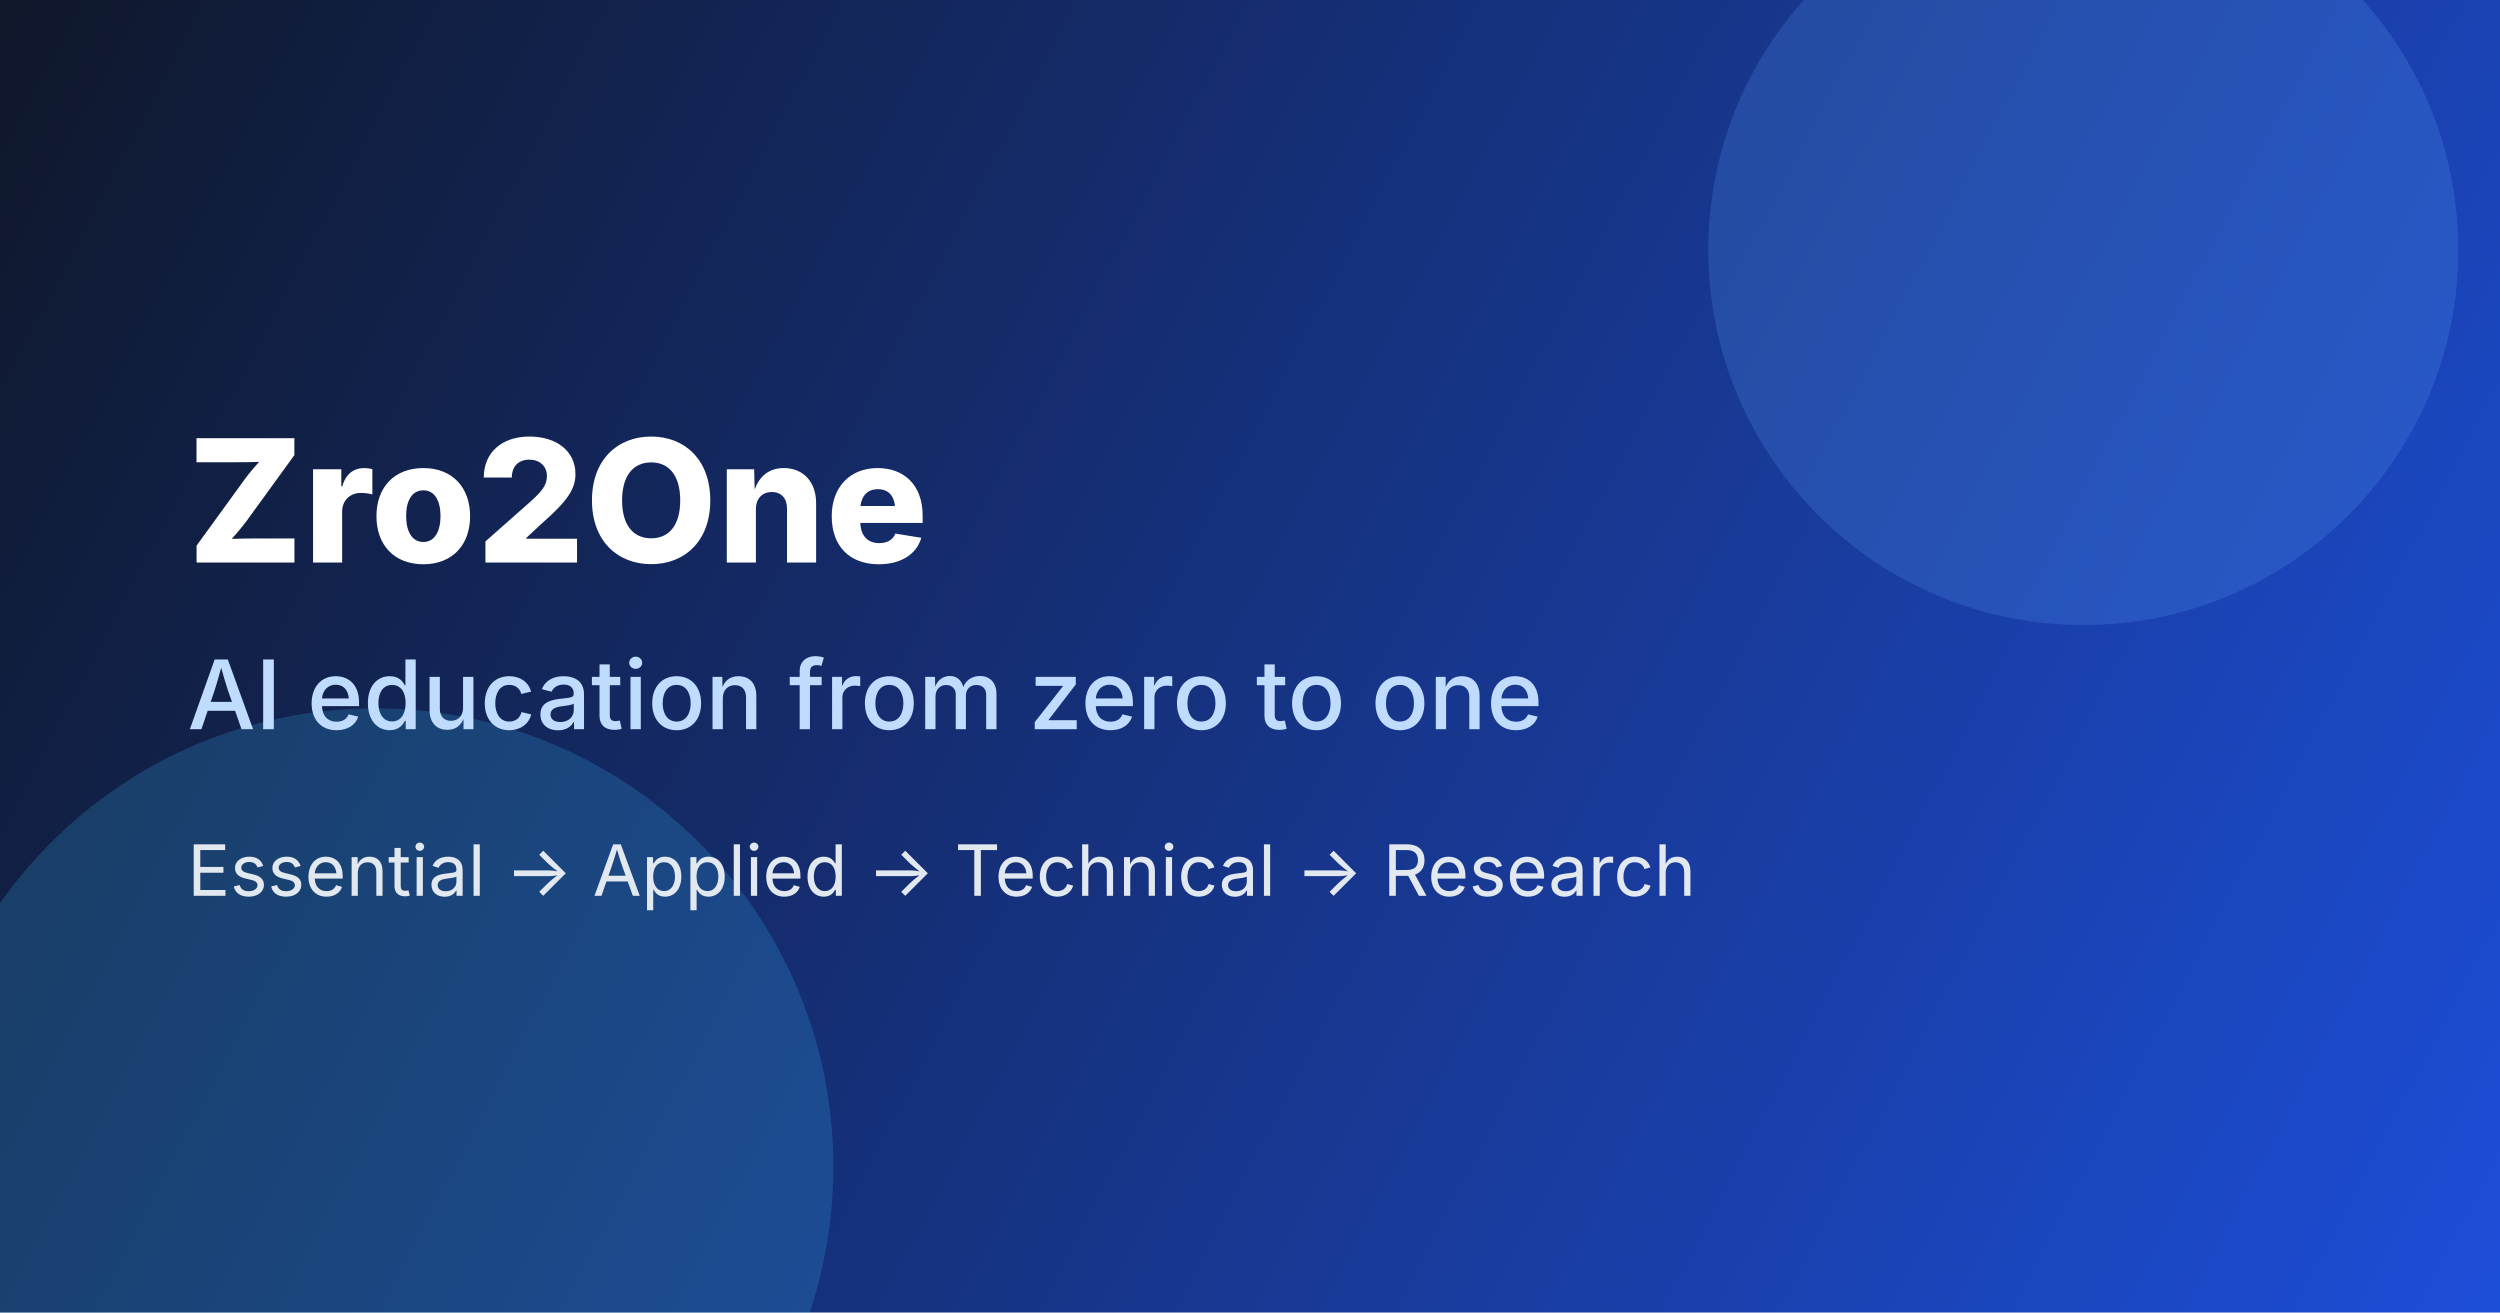
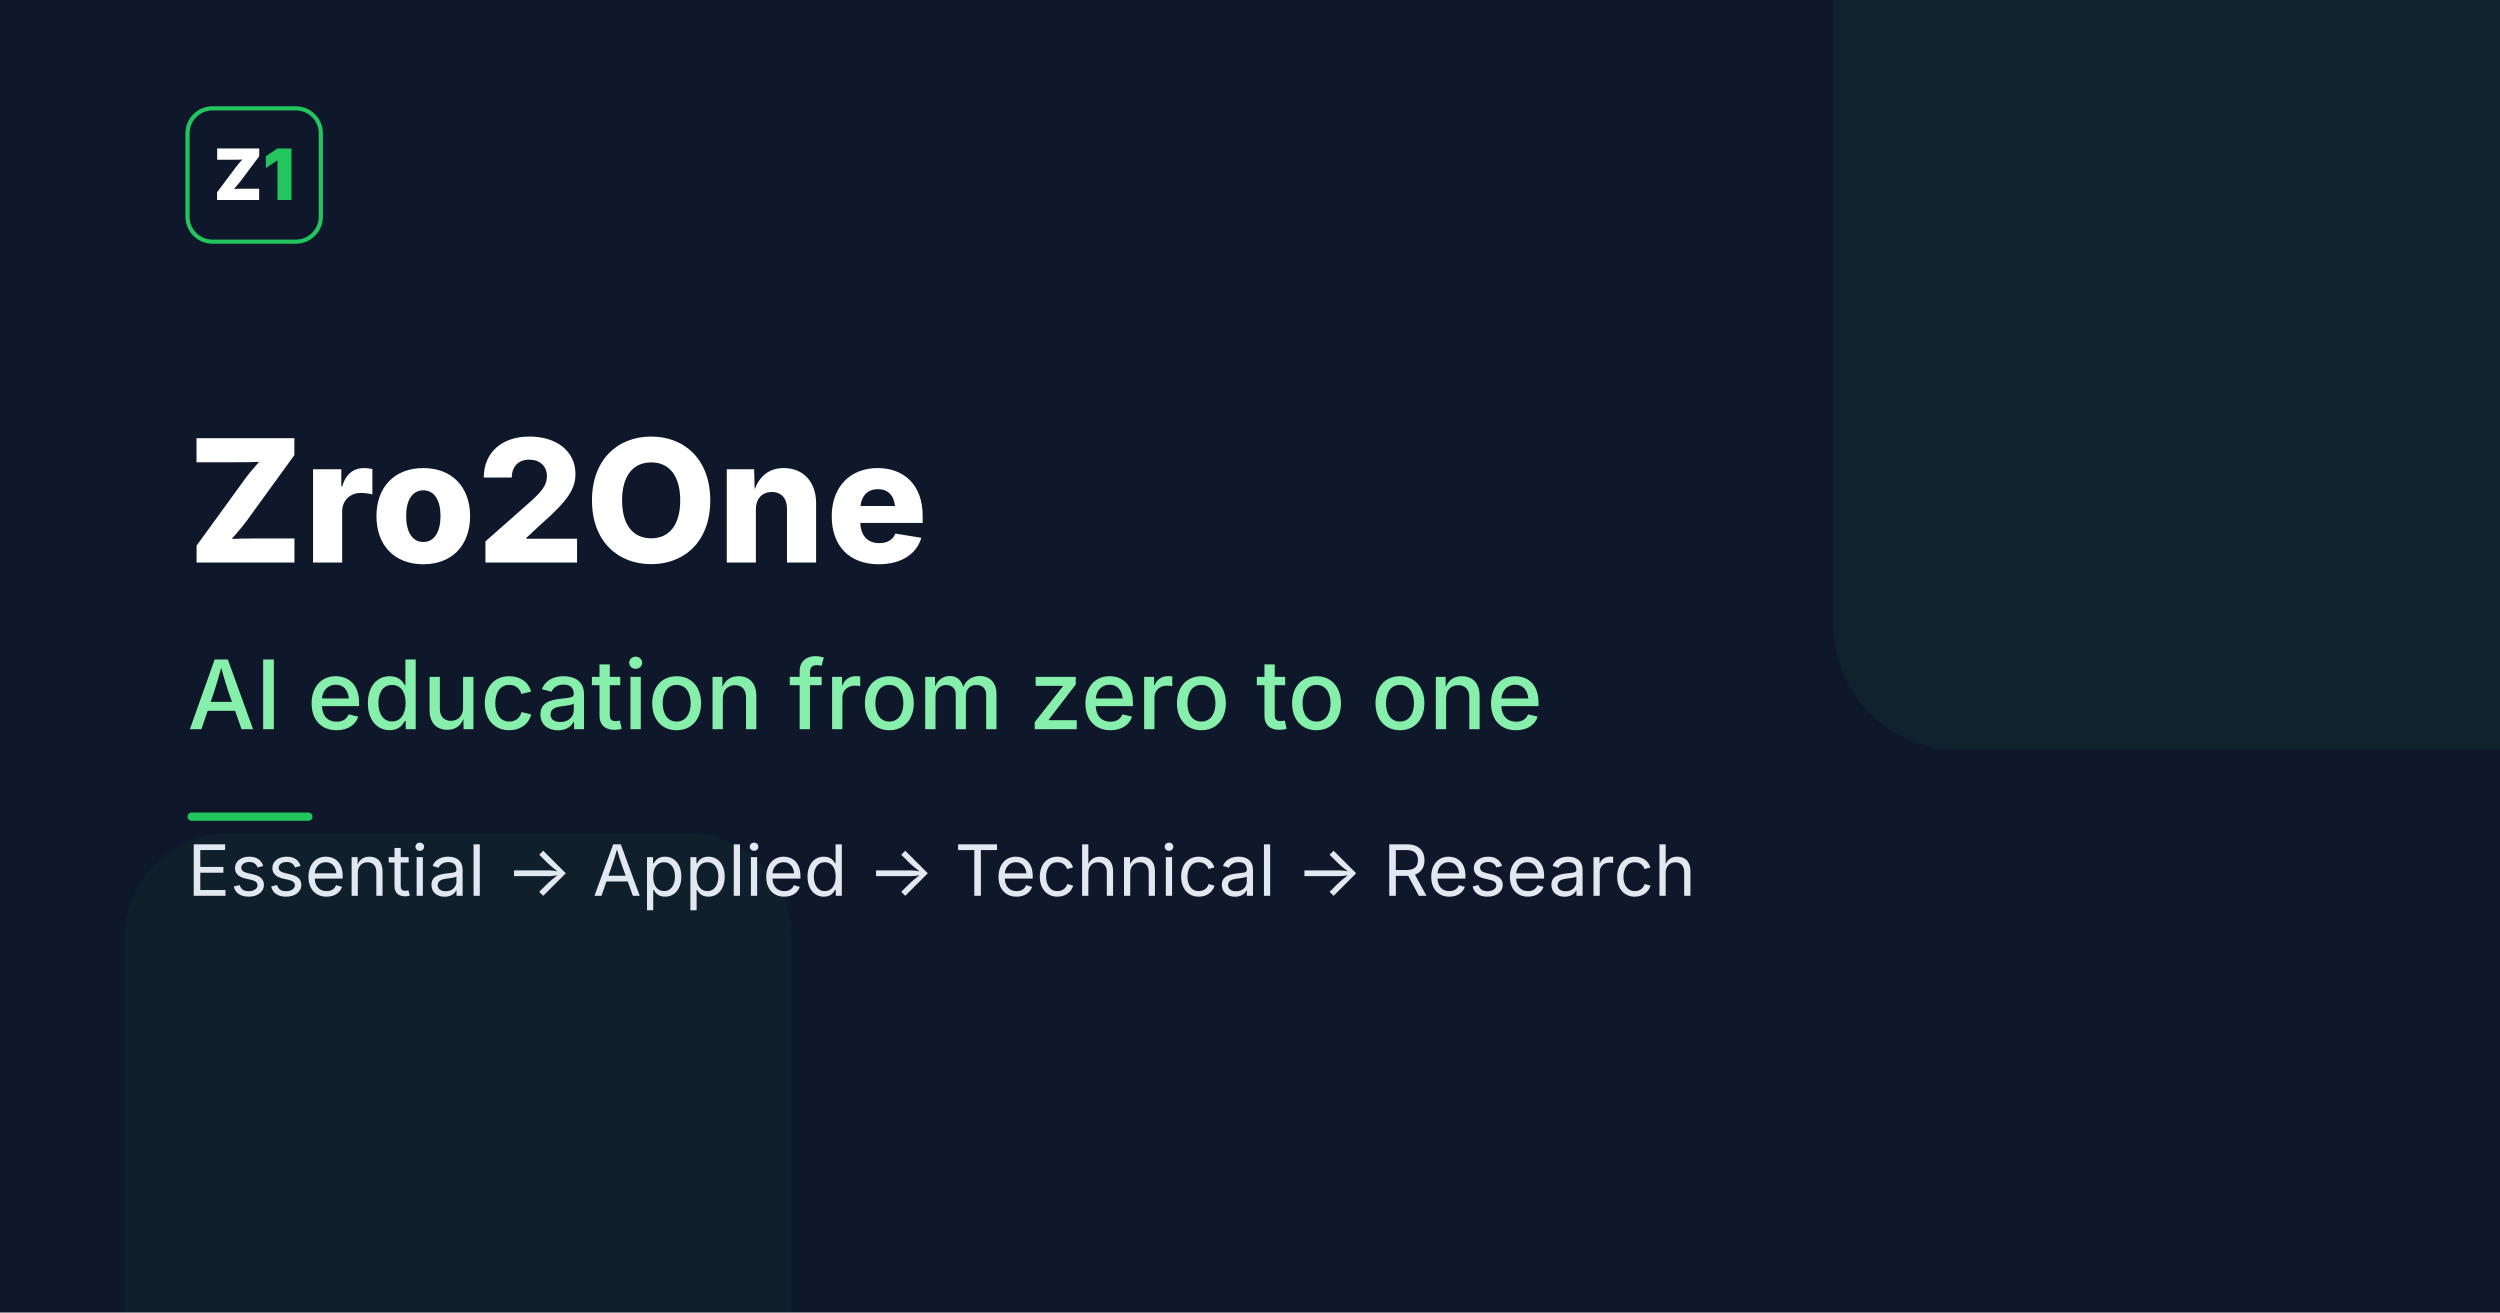
<svg xmlns="http://www.w3.org/2000/svg" width="1200" height="630" viewBox="0 0 1200 630" fill="none">
-   <defs>
-     <linearGradient id="bg" x1="0" y1="0" x2="1200" y2="630" gradientUnits="userSpaceOnUse">
-       <stop stop-color="#0F172A" />
-       <stop offset="1" stop-color="#1D4ED8" />
-     </linearGradient>
-   </defs>
-   <rect width="1200" height="630" fill="url(#bg)" />
-   <circle cx="1000" cy="120" r="180" fill="#60A5FA" fill-opacity="0.2" />
-   <circle cx="180" cy="560" r="220" fill="#38BDF8" fill-opacity="0.2" />
+   <rect width="1200" height="630" fill="#0F172A" />
+   <rect x="880" y="-60" width="420" height="420" rx="60" fill="#22c55e" fill-opacity="0.07" />
+   <rect x="60" y="400" width="320" height="320" rx="50" fill="#22c55e" fill-opacity="0.05" />
+   <rect x="90" y="52" width="64" height="64" rx="12" fill="#0f172a" stroke="#22c55e" stroke-width="2" />
+   <text x="122" y="96" font-family="Inter, Arial, sans-serif" font-size="34" font-weight="900" fill="white" text-anchor="middle" letter-spacing="-1">Z<tspan fill="#22c55e">1</tspan>
+   </text>
  <text x="90" y="270" fill="white" font-family="Inter, Arial, sans-serif" font-size="82" font-weight="800">Zro2One</text>
-   <text x="90" y="350" fill="#BFDBFE" font-family="Inter, Arial, sans-serif" font-size="46" font-weight="500">AI education from zero to one</text>
+   <text x="90" y="350" fill="#86efac" font-family="Inter, Arial, sans-serif" font-size="46" font-weight="500">AI education from zero to one</text>
  <text x="90" y="430" fill="#E2E8F0" font-family="Inter, Arial, sans-serif" font-size="34">Essential → Applied → Technical → Research</text>
+   <rect x="90" y="390" width="60" height="4" rx="2" fill="#22c55e" />
</svg>
